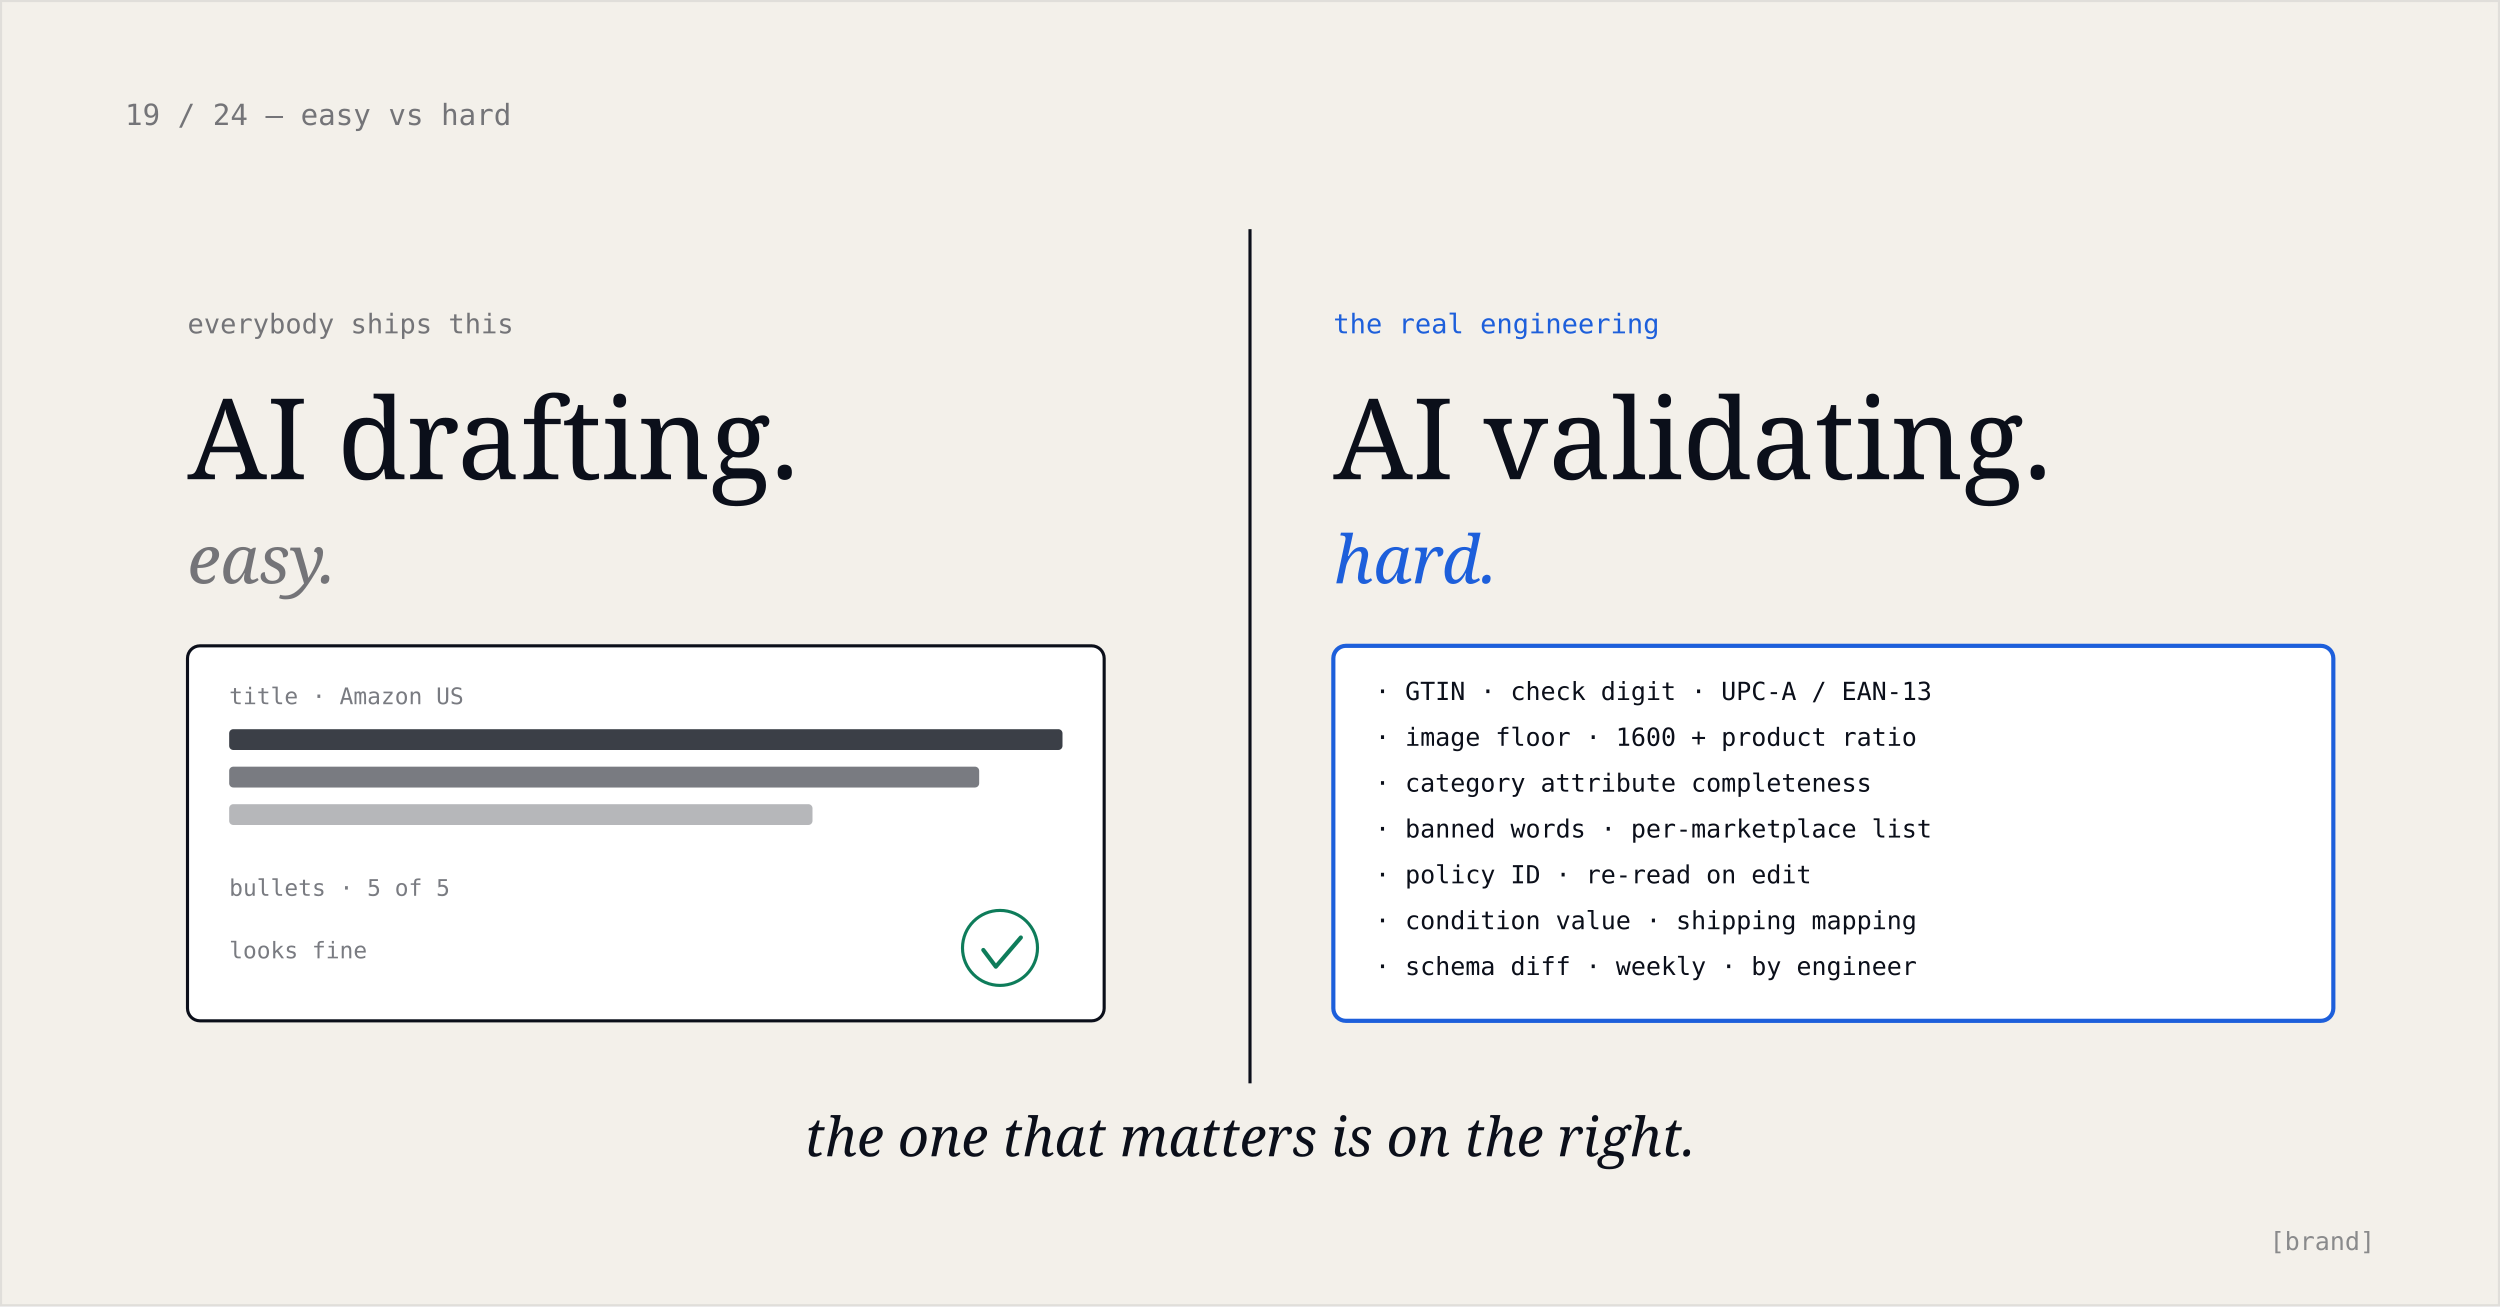
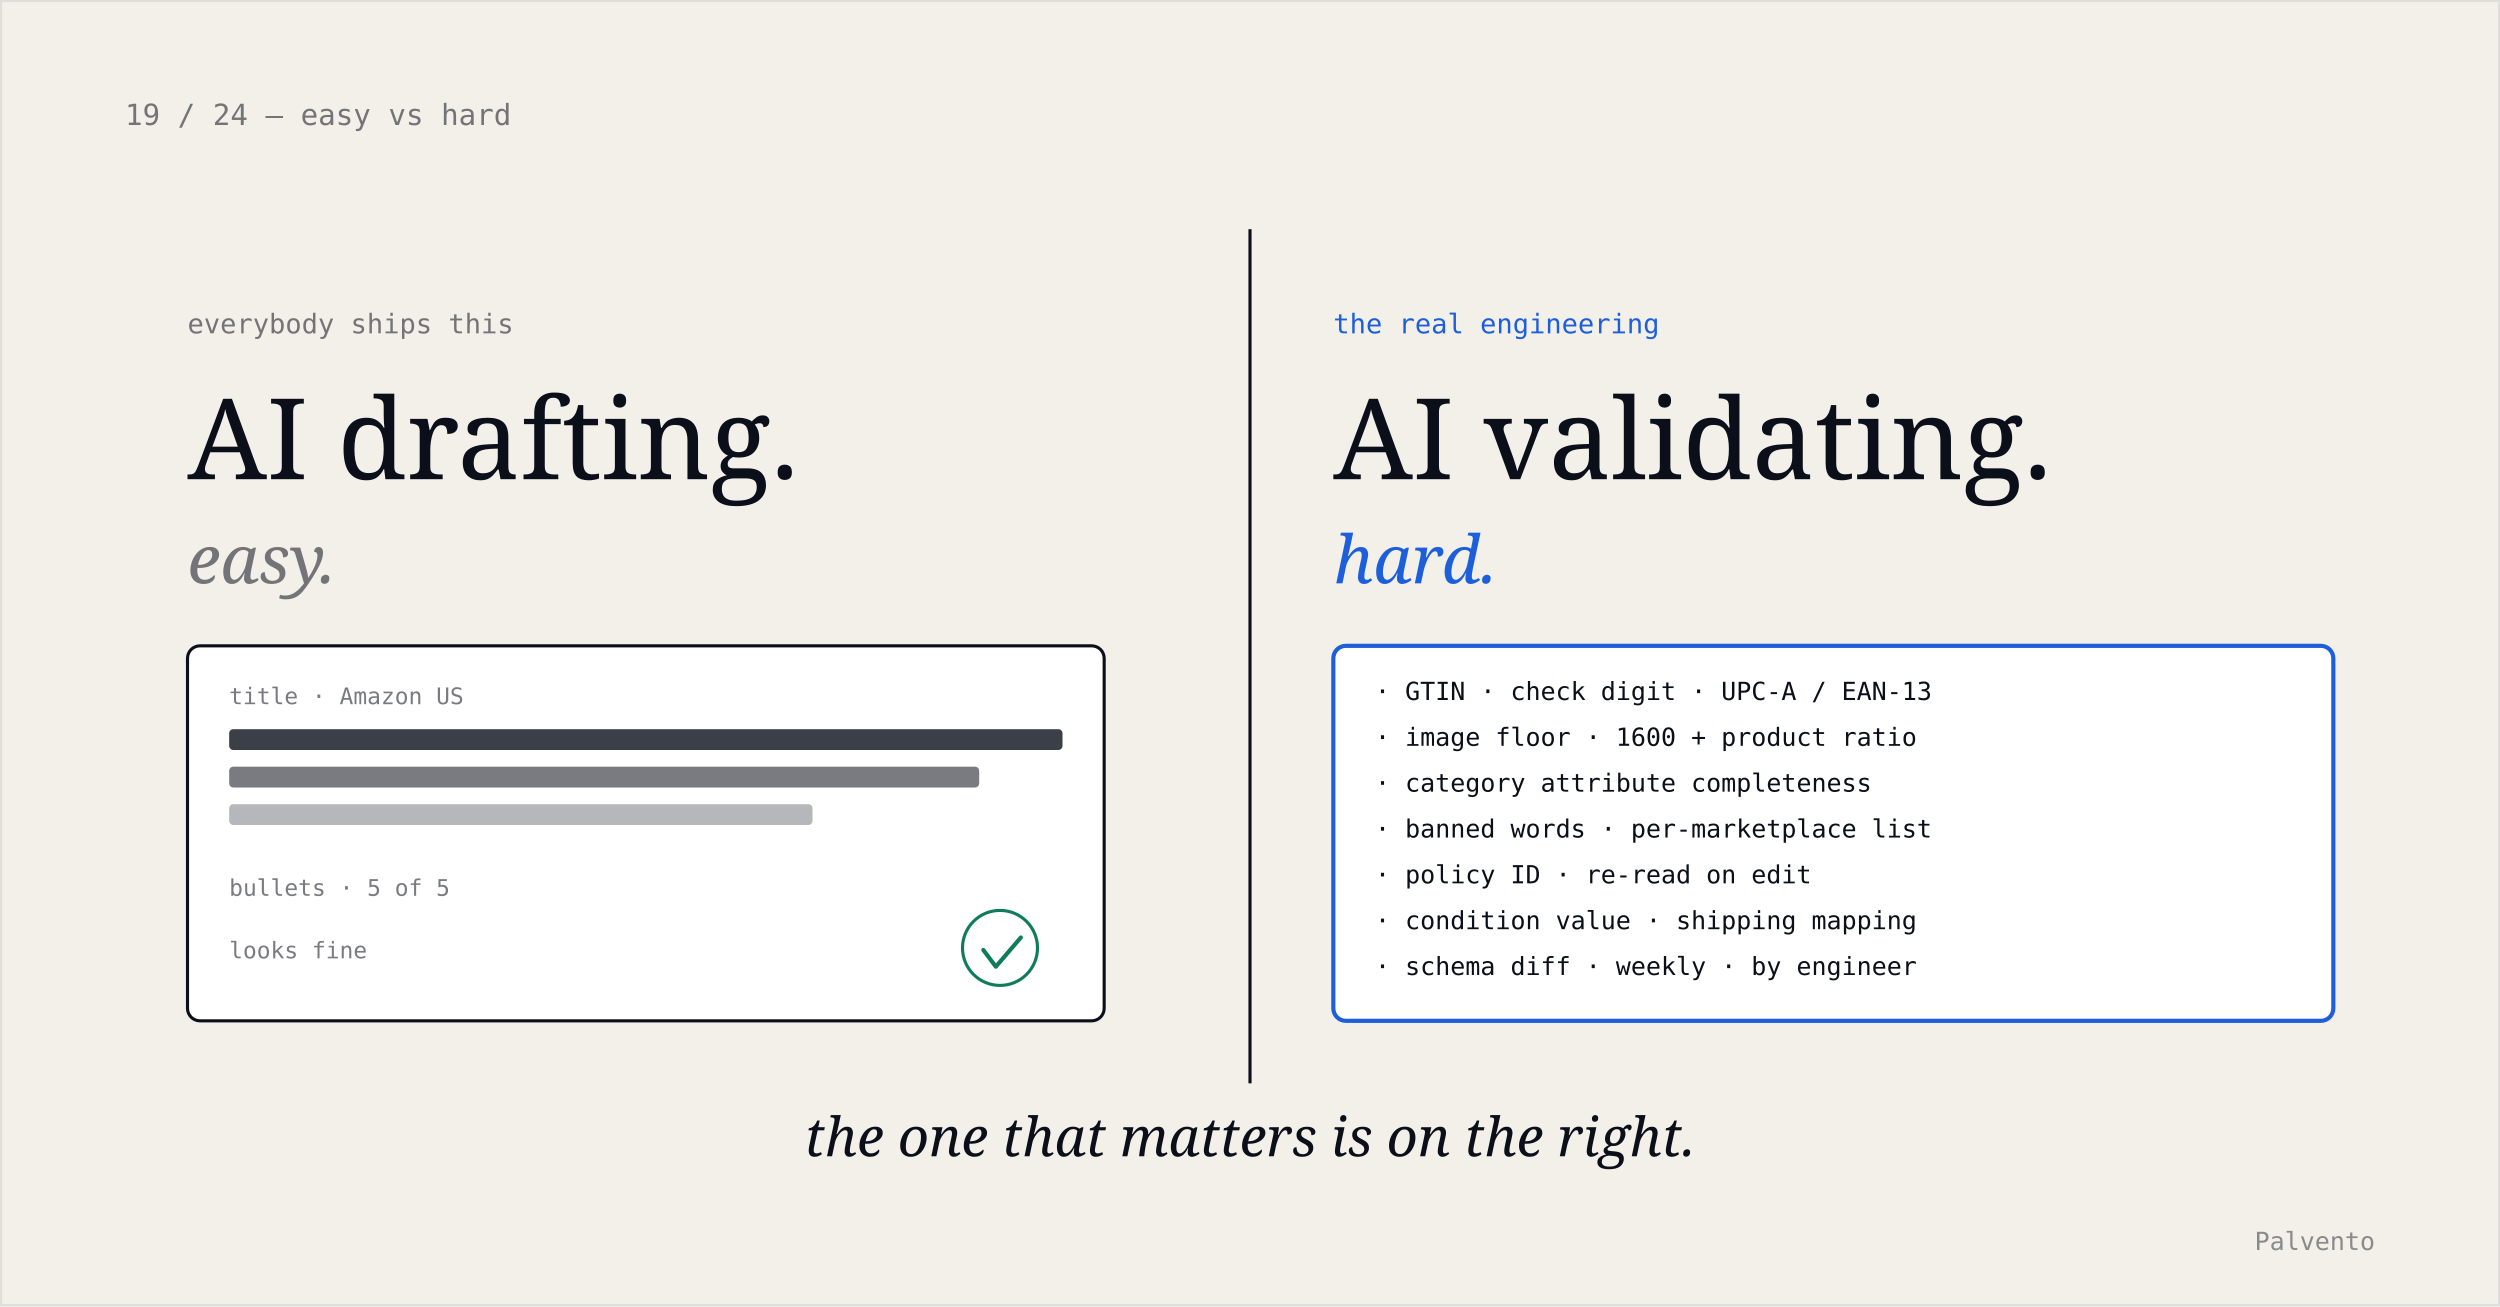
<svg xmlns="http://www.w3.org/2000/svg" width="1200" height="627" viewBox="0 0 1200 627" role="img" aria-labelledby="t19">
  <rect width="1200" height="627" fill="#f3f0ea" />
  <rect x="0.5" y="0.5" width="1199" height="626" fill="none" stroke="#0b0f1a" stroke-opacity="0.08" />
  <g font-family="'Geist Mono', ui-monospace, monospace" font-size="14" fill="#0b0f1a" fill-opacity="0.55">
    <text x="60" y="60">19 / 24 — easy vs hard</text>
  </g>
  <line x1="600" y1="110" x2="600" y2="520" stroke="#0b0f1a" stroke-width="1.5" />
  <g>
    <text x="90" y="160" font-family="'Geist Mono', ui-monospace, monospace" font-size="13" fill="#0b0f1a" fill-opacity="0.55">everybody ships this</text>
    <text x="90" y="230" font-family="'Instrument Serif', Georgia, serif" font-size="54" fill="#0b0f1a">AI drafting.</text>
    <text x="90" y="280" font-family="'Instrument Serif', Georgia, serif" font-size="32" font-style="italic" fill="#0b0f1a" fill-opacity="0.55">easy.</text>
    <g>
      <rect x="90" y="310" width="440" height="180" rx="6" fill="#ffffff" stroke="#0b0f1a" stroke-width="1.5" />
      <text x="110" y="338" font-family="'Geist Mono', ui-monospace, monospace" font-size="11" fill="#0b0f1a" fill-opacity="0.55">title · Amazon US</text>
      <rect x="110" y="350" width="400" height="10" rx="2" fill="#0b0f1a" fill-opacity="0.8" />
      <rect x="110" y="368" width="360" height="10" rx="2" fill="#0b0f1a" fill-opacity="0.55" />
      <rect x="110" y="386" width="280" height="10" rx="2" fill="#0b0f1a" fill-opacity="0.3" />
      <text x="110" y="430" font-family="'Geist Mono', ui-monospace, monospace" font-size="11" fill="#0b0f1a" fill-opacity="0.55">bullets · 5 of 5</text>
      <circle cx="480" cy="455" r="18" fill="none" stroke="#0e7c5a" stroke-width="1.5" />
      <path d="M472 456 L 478 464 L 490 450" fill="none" stroke="#0e7c5a" stroke-width="2" stroke-linecap="round" stroke-linejoin="round" />
      <text x="110" y="460" font-family="'Geist Mono', ui-monospace, monospace" font-size="11" fill="#0b0f1a" fill-opacity="0.55">looks fine</text>
    </g>
  </g>
  <g>
    <text x="640" y="160" font-family="'Geist Mono', ui-monospace, monospace" font-size="13" fill="#1d5fdb">the real engineering</text>
    <text x="640" y="230" font-family="'Instrument Serif', Georgia, serif" font-size="54" fill="#0b0f1a">AI validating.</text>
    <text x="640" y="280" font-family="'Instrument Serif', Georgia, serif" font-size="32" font-style="italic" fill="#1d5fdb">hard.</text>
    <g>
      <rect x="640" y="310" width="480" height="180" rx="6" fill="#ffffff" stroke="#1d5fdb" stroke-width="2" />
      <g font-family="'Geist Mono', ui-monospace, monospace" font-size="12" fill="#0b0f1a">
        <text x="660" y="336">· GTIN · check digit · UPC-A / EAN-13</text>
        <text x="660" y="358">· image floor · 1600 + product ratio</text>
        <text x="660" y="380">· category attribute completeness</text>
        <text x="660" y="402">· banned words · per-marketplace list</text>
        <text x="660" y="424">· policy ID · re-read on edit</text>
        <text x="660" y="446">· condition value · shipping mapping</text>
        <text x="660" y="468">· schema diff · weekly · by engineer</text>
      </g>
    </g>
  </g>
  <g font-family="'Instrument Serif', Georgia, serif" font-size="26" font-style="italic" fill="#0b0f1a">
    <text x="600" y="555" text-anchor="middle">the one that matters is on the right.</text>
  </g>
  <g font-family="'Geist Mono', ui-monospace, monospace" font-size="12" fill="#0b0f1a" fill-opacity="0.45">
-     <text x="1140" y="600" text-anchor="end">[brand]</text>
+     <text x="1140" y="600" text-anchor="end">Palvento</text>
  </g>
</svg>
